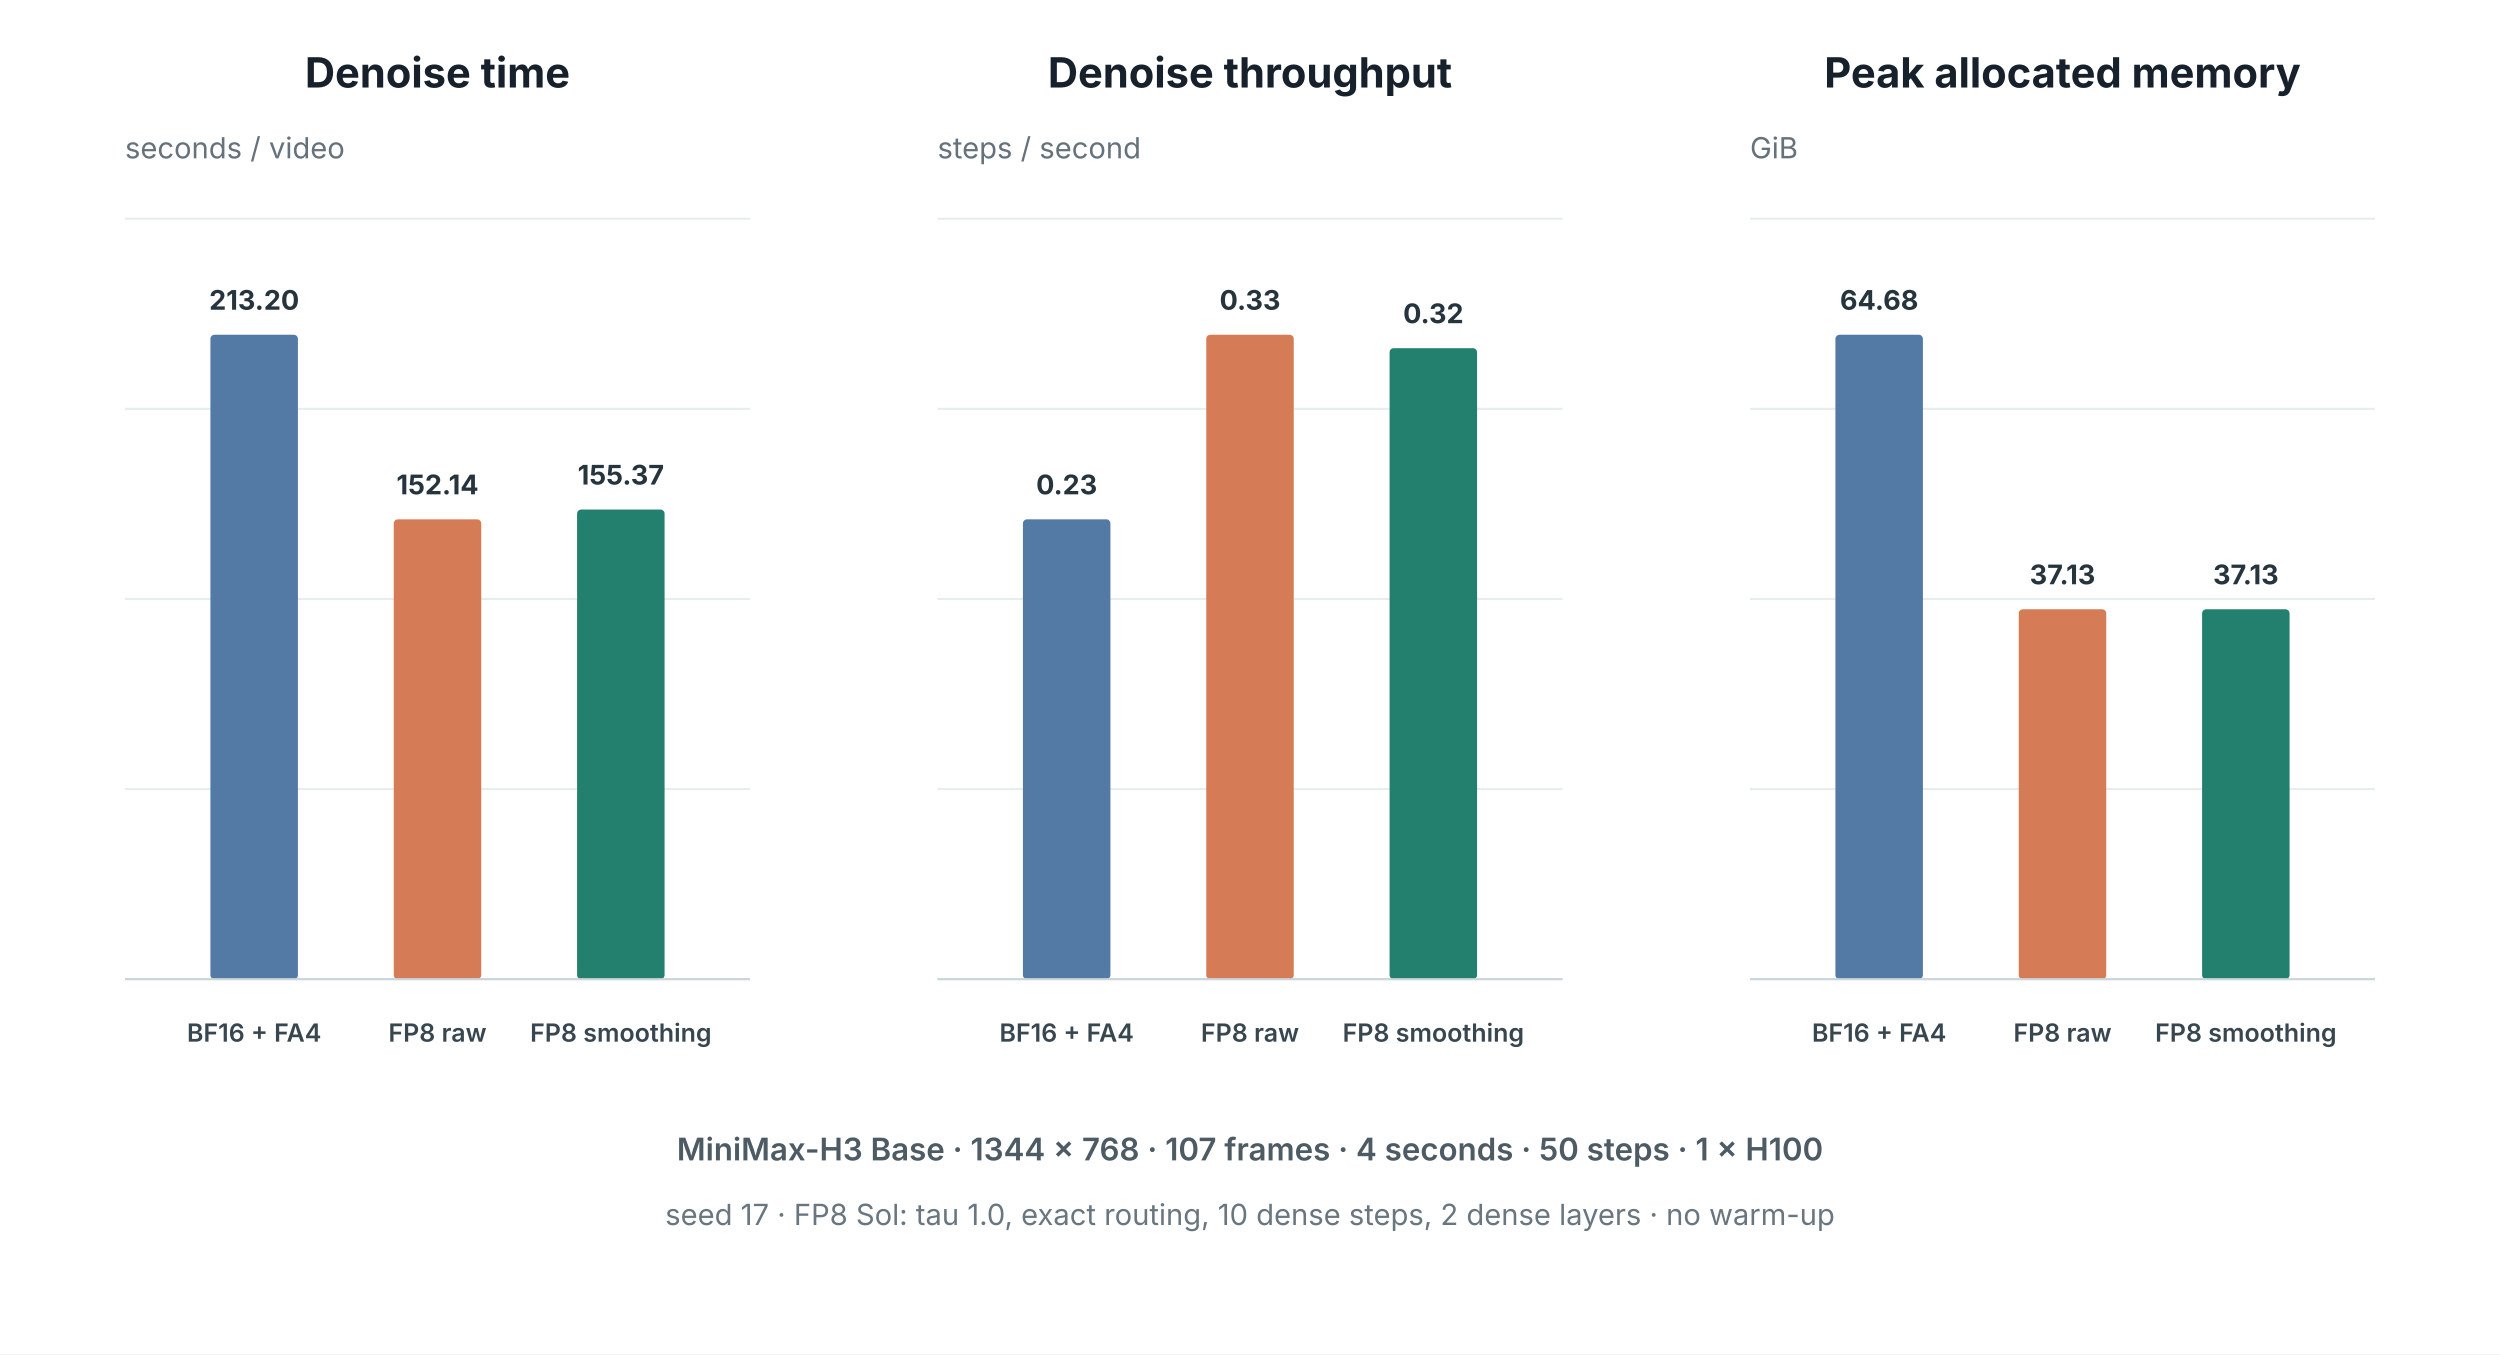
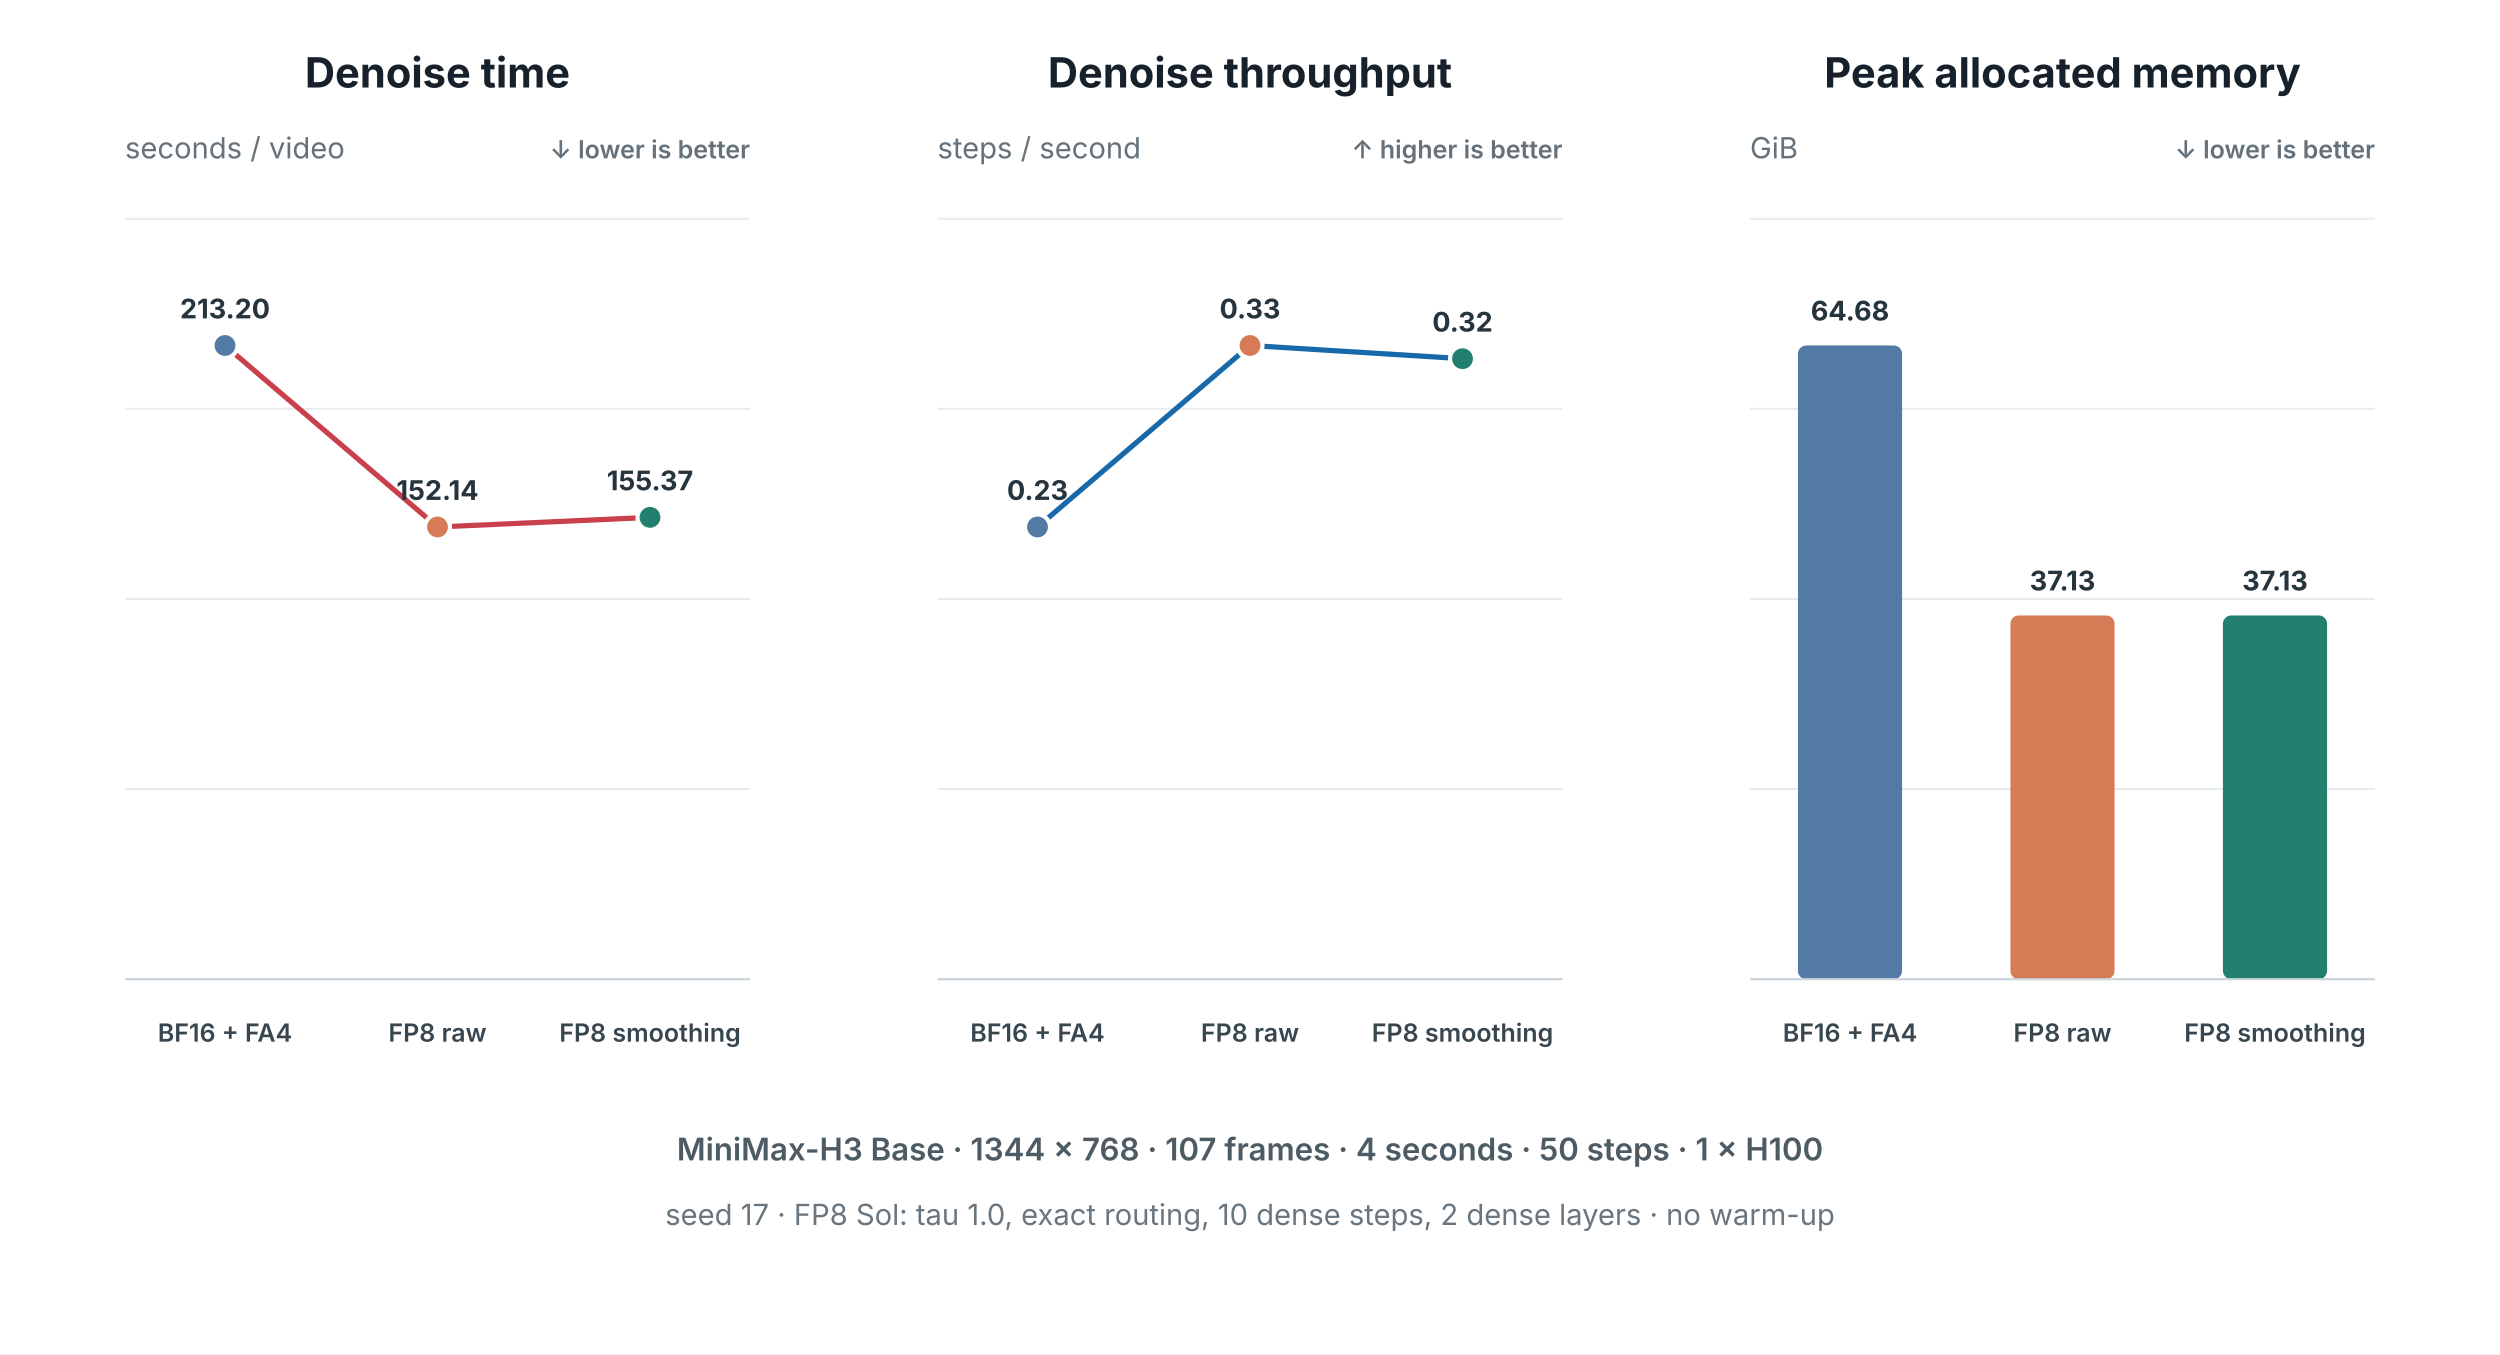
<svg xmlns="http://www.w3.org/2000/svg" viewBox="0 0 1200 650" width="1200" height="650">
  <rect x="0" y="0" width="1200" height="650" fill="#FFFFFF" />
  <style>text { font-family: Inter, ui-sans-serif, system-ui, -apple-system, sans-serif; }</style>
  <text x="210" y="42" text-anchor="middle" font-size="20" font-weight="700" fill="#17212B">Denoise time</text>
  <text x="60" y="76" font-size="14" fill="#65727B">seconds / video</text>
+   <text x="360" y="76" text-anchor="end" font-size="12" font-weight="600" fill="#65727B">↓ lower is better</text>
  <line x1="60" y1="470.0" x2="360" y2="470.0" stroke="#E7ECEF" stroke-width="1" />
  <line x1="60" y1="378.75" x2="360" y2="378.75" stroke="#E7ECEF" stroke-width="1" />
  <line x1="60" y1="287.5" x2="360" y2="287.5" stroke="#E7ECEF" stroke-width="1" />
  <line x1="60" y1="196.25" x2="360" y2="196.25" stroke="#E7ECEF" stroke-width="1" />
  <line x1="60" y1="105.0" x2="360" y2="105.0" stroke="#E7ECEF" stroke-width="1" />
-   <rect x="101" y="160.678" width="42" height="309.322" rx="2" fill="#5379A5" />
-   <text x="122" y="148.678" text-anchor="middle" font-size="13" font-weight="700" fill="#26343D">213.20</text>
-   <text x="122" y="500" text-anchor="middle" font-size="12" font-weight="600" fill="#38464F">BF16 + FA4</text>
-   <rect x="189" y="249.274" width="42" height="220.726" rx="2" fill="#D57C57" />
-   <text x="210" y="237.274" text-anchor="middle" font-size="13" font-weight="700" fill="#26343D">152.14</text>
+   <polyline points="108,165.833 210,252.953 312,248.335" fill="none" stroke="#C93F4B" stroke-width="2.5" stroke-linejoin="round" stroke-linecap="round" />
+   <circle cx="108" cy="165.833" r="6" fill="#5379A5" stroke="#FFFFFF" stroke-width="2" />
+   <text x="108" y="152.833" text-anchor="middle" font-size="13" font-weight="700" fill="#26343D">213.20</text>
+   <text x="108" y="500" text-anchor="middle" font-size="12" font-weight="600" fill="#38464F">BF16 + FA4</text>
+   <circle cx="210" cy="252.953" r="6" fill="#D57C57" stroke="#FFFFFF" stroke-width="2" />
+   <text x="210" y="239.953" text-anchor="middle" font-size="13" font-weight="700" fill="#26343D">152.14</text>
  <text x="210" y="500" text-anchor="middle" font-size="12" font-weight="600" fill="#38464F">FP8 raw</text>
-   <rect x="277" y="244.578" width="42" height="225.422" rx="2" fill="#23806F" />
-   <text x="298" y="232.578" text-anchor="middle" font-size="13" font-weight="700" fill="#26343D">155.37</text>
-   <text x="298" y="500" text-anchor="middle" font-size="12" font-weight="600" fill="#38464F">FP8 smoothing</text>
+   <circle cx="312" cy="248.335" r="6" fill="#23806F" stroke="#FFFFFF" stroke-width="2" />
+   <text x="312" y="235.335" text-anchor="middle" font-size="13" font-weight="700" fill="#26343D">155.37</text>
+   <text x="312" y="500" text-anchor="middle" font-size="12" font-weight="600" fill="#38464F">FP8 smoothing</text>
  <line x1="60" y1="470" x2="360" y2="470" stroke="#CBD5DA" stroke-width="1" />
  <text x="600" y="42" text-anchor="middle" font-size="20" font-weight="700" fill="#17212B">Denoise throughput</text>
  <text x="450" y="76" font-size="14" fill="#65727B">steps / second</text>
+   <text x="750" y="76" text-anchor="end" font-size="12" font-weight="600" fill="#65727B">↑ higher is better</text>
  <line x1="450" y1="470.0" x2="750" y2="470.0" stroke="#E7ECEF" stroke-width="1" />
  <line x1="450" y1="378.75" x2="750" y2="378.75" stroke="#E7ECEF" stroke-width="1" />
  <line x1="450" y1="287.5" x2="750" y2="287.5" stroke="#E7ECEF" stroke-width="1" />
  <line x1="450" y1="196.25" x2="750" y2="196.25" stroke="#E7ECEF" stroke-width="1" />
  <line x1="450" y1="105.0" x2="750" y2="105.0" stroke="#E7ECEF" stroke-width="1" />
-   <rect x="491" y="249.274" width="42" height="220.726" rx="2" fill="#5379A5" />
-   <text x="512" y="237.274" text-anchor="middle" font-size="13" font-weight="700" fill="#26343D">0.23</text>
-   <text x="512" y="500" text-anchor="middle" font-size="12" font-weight="600" fill="#38464F">BF16 + FA4</text>
-   <rect x="579" y="160.678" width="42" height="309.322" rx="2" fill="#D57C57" />
-   <text x="600" y="148.678" text-anchor="middle" font-size="13" font-weight="700" fill="#26343D">0.33</text>
+   <polyline points="498,252.953 600,165.833 702,172.17" fill="none" stroke="#1769AA" stroke-width="2.5" stroke-linejoin="round" stroke-linecap="round" />
+   <circle cx="498" cy="252.953" r="6" fill="#5379A5" stroke="#FFFFFF" stroke-width="2" />
+   <text x="498" y="239.953" text-anchor="middle" font-size="13" font-weight="700" fill="#26343D">0.23</text>
+   <text x="498" y="500" text-anchor="middle" font-size="12" font-weight="600" fill="#38464F">BF16 + FA4</text>
+   <circle cx="600" cy="165.833" r="6" fill="#D57C57" stroke="#FFFFFF" stroke-width="2" />
+   <text x="600" y="152.833" text-anchor="middle" font-size="13" font-weight="700" fill="#26343D">0.33</text>
  <text x="600" y="500" text-anchor="middle" font-size="12" font-weight="600" fill="#38464F">FP8 raw</text>
-   <rect x="667" y="167.122" width="42" height="302.878" rx="2" fill="#23806F" />
-   <text x="688" y="155.122" text-anchor="middle" font-size="13" font-weight="700" fill="#26343D">0.32</text>
-   <text x="688" y="500" text-anchor="middle" font-size="12" font-weight="600" fill="#38464F">FP8 smoothing</text>
+   <circle cx="702" cy="172.17" r="6" fill="#23806F" stroke="#FFFFFF" stroke-width="2" />
+   <text x="702" y="159.17" text-anchor="middle" font-size="13" font-weight="700" fill="#26343D">0.32</text>
+   <text x="702" y="500" text-anchor="middle" font-size="12" font-weight="600" fill="#38464F">FP8 smoothing</text>
  <line x1="450" y1="470" x2="750" y2="470" stroke="#CBD5DA" stroke-width="1" />
  <text x="990" y="42" text-anchor="middle" font-size="20" font-weight="700" fill="#17212B">Peak allocated memory</text>
  <text x="840" y="76" font-size="14" fill="#65727B">GiB</text>
+   <text x="1140" y="76" text-anchor="end" font-size="12" font-weight="600" fill="#65727B">↓ lower is better</text>
  <line x1="840" y1="470.0" x2="1140" y2="470.0" stroke="#E7ECEF" stroke-width="1" />
  <line x1="840" y1="378.75" x2="1140" y2="378.75" stroke="#E7ECEF" stroke-width="1" />
  <line x1="840" y1="287.5" x2="1140" y2="287.5" stroke="#E7ECEF" stroke-width="1" />
  <line x1="840" y1="196.25" x2="1140" y2="196.25" stroke="#E7ECEF" stroke-width="1" />
  <line x1="840" y1="105.0" x2="1140" y2="105.0" stroke="#E7ECEF" stroke-width="1" />
-   <rect x="881" y="160.678" width="42" height="309.322" rx="2" fill="#5379A5" />
-   <text x="902" y="148.678" text-anchor="middle" font-size="13" font-weight="700" fill="#26343D">64.68</text>
-   <text x="902" y="500" text-anchor="middle" font-size="12" font-weight="600" fill="#38464F">BF16 + FA4</text>
-   <rect x="969" y="292.449" width="42" height="177.551" rx="2" fill="#D57C57" />
-   <text x="990" y="280.449" text-anchor="middle" font-size="13" font-weight="700" fill="#26343D">37.13</text>
+   <rect x="863" y="165.833" width="50" height="304.167" rx="4" fill="#5379A5" />
+   <text x="888" y="153.833" text-anchor="middle" font-size="13" font-weight="700" fill="#26343D">64.68</text>
+   <text x="888" y="500" text-anchor="middle" font-size="12" font-weight="600" fill="#38464F">BF16 + FA4</text>
+   <rect x="965" y="295.408" width="50" height="174.592" rx="4" fill="#D57C57" />
+   <text x="990" y="283.408" text-anchor="middle" font-size="13" font-weight="700" fill="#26343D">37.13</text>
  <text x="990" y="500" text-anchor="middle" font-size="12" font-weight="600" fill="#38464F">FP8 raw</text>
-   <rect x="1057" y="292.449" width="42" height="177.551" rx="2" fill="#23806F" />
-   <text x="1078" y="280.449" text-anchor="middle" font-size="13" font-weight="700" fill="#26343D">37.13</text>
-   <text x="1078" y="500" text-anchor="middle" font-size="12" font-weight="600" fill="#38464F">FP8 smoothing</text>
+   <rect x="1067" y="295.408" width="50" height="174.592" rx="4" fill="#23806F" />
+   <text x="1092" y="283.408" text-anchor="middle" font-size="13" font-weight="700" fill="#26343D">37.13</text>
+   <text x="1092" y="500" text-anchor="middle" font-size="12" font-weight="600" fill="#38464F">FP8 smoothing</text>
  <line x1="840" y1="470" x2="1140" y2="470" stroke="#CBD5DA" stroke-width="1" />
  <text x="600.0" y="557" text-anchor="middle" font-size="15" font-weight="600" fill="#4D5B64">MiniMax-H3 Base · 1344 × 768 · 107 frames · 4 seconds · 50 steps · 1 × H100</text>
  <text x="600.0" y="588" text-anchor="middle" font-size="14" fill="#69767F">seed 17 · FP8 Sol: tau 1.0, exact routing, 10 dense steps, 2 dense layers · no warm-up</text>
</svg>
